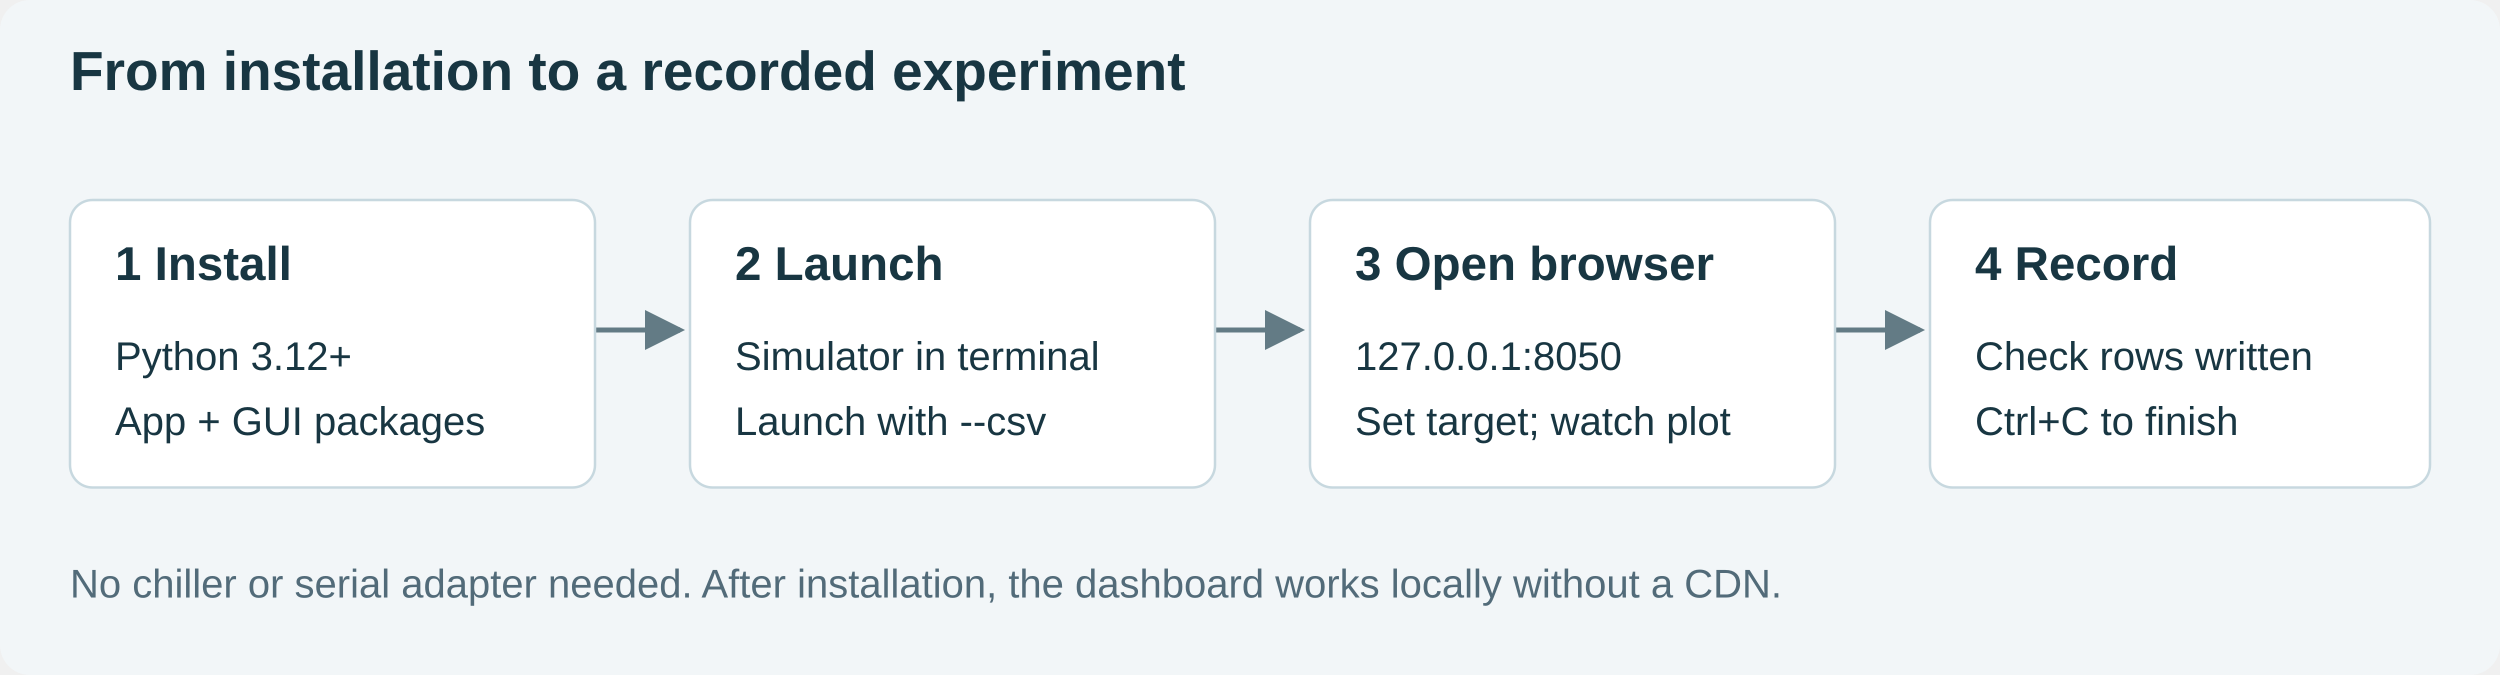
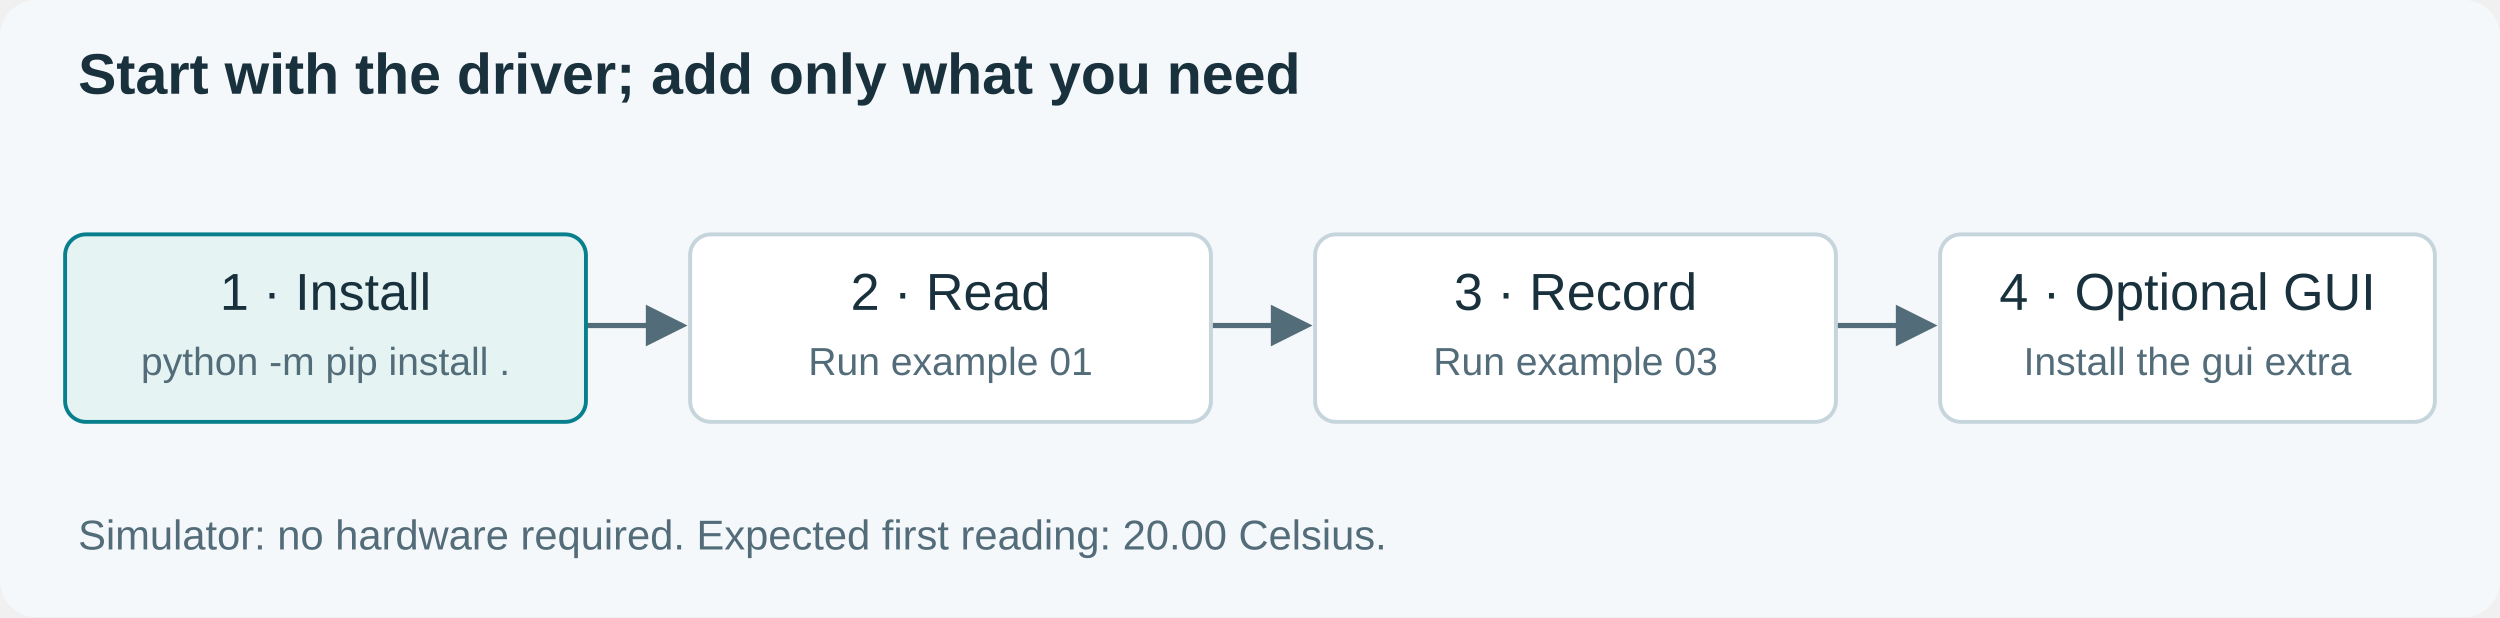
- <svg xmlns="http://www.w3.org/2000/svg" width="1000" height="270" viewBox="0 0 1000 270" role="img" aria-labelledby="title desc">
+ <svg xmlns="http://www.w3.org/2000/svg" width="960" height="237" viewBox="0 0 960 237" role="img" aria-labelledby="title desc">
  <defs>
    <marker id="arrow" markerWidth="8" markerHeight="8" refX="7" refY="4" orient="auto">
-       <path d="M0 0L8 4L0 8Z" fill="#637b85" />
+       <path d="M0 0 L8 4 L0 8Z" fill="#536c79" />
    </marker>
  </defs>
-   <rect width="1000" height="270" rx="12" fill="#f2f6f8" />
-   <g font-family="Segoe UI,Arial,sans-serif" fill="#183642">
-     <text x="28" y="36" font-size="22" font-weight="600">From installation to a recorded experiment</text>
-     <g stroke="#637b85" stroke-width="2" marker-end="url(#arrow)">
-       <path d="M238 132H272" />
-       <path d="M486 132H520" />
-       <path d="M734 132H768" />
-     </g>
-     <g fill="#fff" stroke="#c7d8df">
-       <rect x="28" y="80" width="210" height="115" rx="9" />
-       <rect x="276" y="80" width="210" height="115" rx="9" />
-       <rect x="524" y="80" width="210" height="115" rx="9" />
-       <rect x="772" y="80" width="200" height="115" rx="9" />
-     </g>
-     <g font-size="19" font-weight="600">
-       <text x="46" y="112">1  Install</text>
-       <text x="294" y="112">2  Launch</text>
-       <text x="542" y="112">3  Open browser</text>
-       <text x="790" y="112">4  Record</text>
-     </g>
-     <g font-size="16">
-       <text x="46" y="148">Python 3.12+</text>
-       <text x="46" y="174">App + GUI packages</text>
-       <text x="294" y="148">Simulator in terminal</text>
-       <text x="294" y="174">Launch with --csv</text>
-       <text x="542" y="148">127.0.0.1:8050</text>
-       <text x="542" y="174">Set target; watch plot</text>
-       <text x="790" y="148">Check rows written</text>
-       <text x="790" y="174">Ctrl+C to finish</text>
-     </g>
-     <text x="28" y="239" font-size="16" fill="#526b79">No chiller or serial adapter needed. After installation, the dashboard works locally without a CDN.</text>
+   <rect width="960" height="237" rx="14" fill="#f5f8fa" />
+   <g font-family="Segoe UI,Arial,sans-serif" fill="#18313d">
+     <text x="30" y="36" font-size="22" font-weight="600">Start with the driver; add only what you need</text>
+     <path d="M225 125H262" fill="none" stroke="#536c79" stroke-width="2" marker-end="url(#arrow)" />
+     <path d="M465 125H502" fill="none" stroke="#536c79" stroke-width="2" marker-end="url(#arrow)" />
+     <path d="M705 125H742" fill="none" stroke="#536c79" stroke-width="2" marker-end="url(#arrow)" />
+     <rect x="25" y="90" width="200" height="72" rx="8" fill="#e5f4f2" stroke="#087f8c" stroke-width="1.5" />
+     <text x="125" y="119" text-anchor="middle" font-size="20">1 · Install</text>
+     <text x="125" y="144" text-anchor="middle" font-size="15" fill="#536c79">python -m pip install .</text>
+     <rect x="265" y="90" width="200" height="72" rx="8" fill="#fff" stroke="#c6d4dc" stroke-width="1.5" />
+     <text x="365" y="119" text-anchor="middle" font-size="20">2 · Read</text>
+     <text x="365" y="144" text-anchor="middle" font-size="15" fill="#536c79">Run example 01</text>
+     <rect x="505" y="90" width="200" height="72" rx="8" fill="#fff" stroke="#c6d4dc" stroke-width="1.5" />
+     <text x="605" y="119" text-anchor="middle" font-size="20">3 · Record</text>
+     <text x="605" y="144" text-anchor="middle" font-size="15" fill="#536c79">Run example 03</text>
+     <rect x="745" y="90" width="190" height="72" rx="8" fill="#fff" stroke="#c6d4dc" stroke-width="1.5" />
+     <text x="840" y="119" text-anchor="middle" font-size="20">4 · Optional GUI</text>
+     <text x="840" y="144" text-anchor="middle" font-size="15" fill="#536c79">Install the gui extra</text>
+     <text x="30" y="211" font-size="16" fill="#536c79">Simulator: no hardware required. Expected first reading: 20.00 Celsius.</text>
  </g>
</svg>
